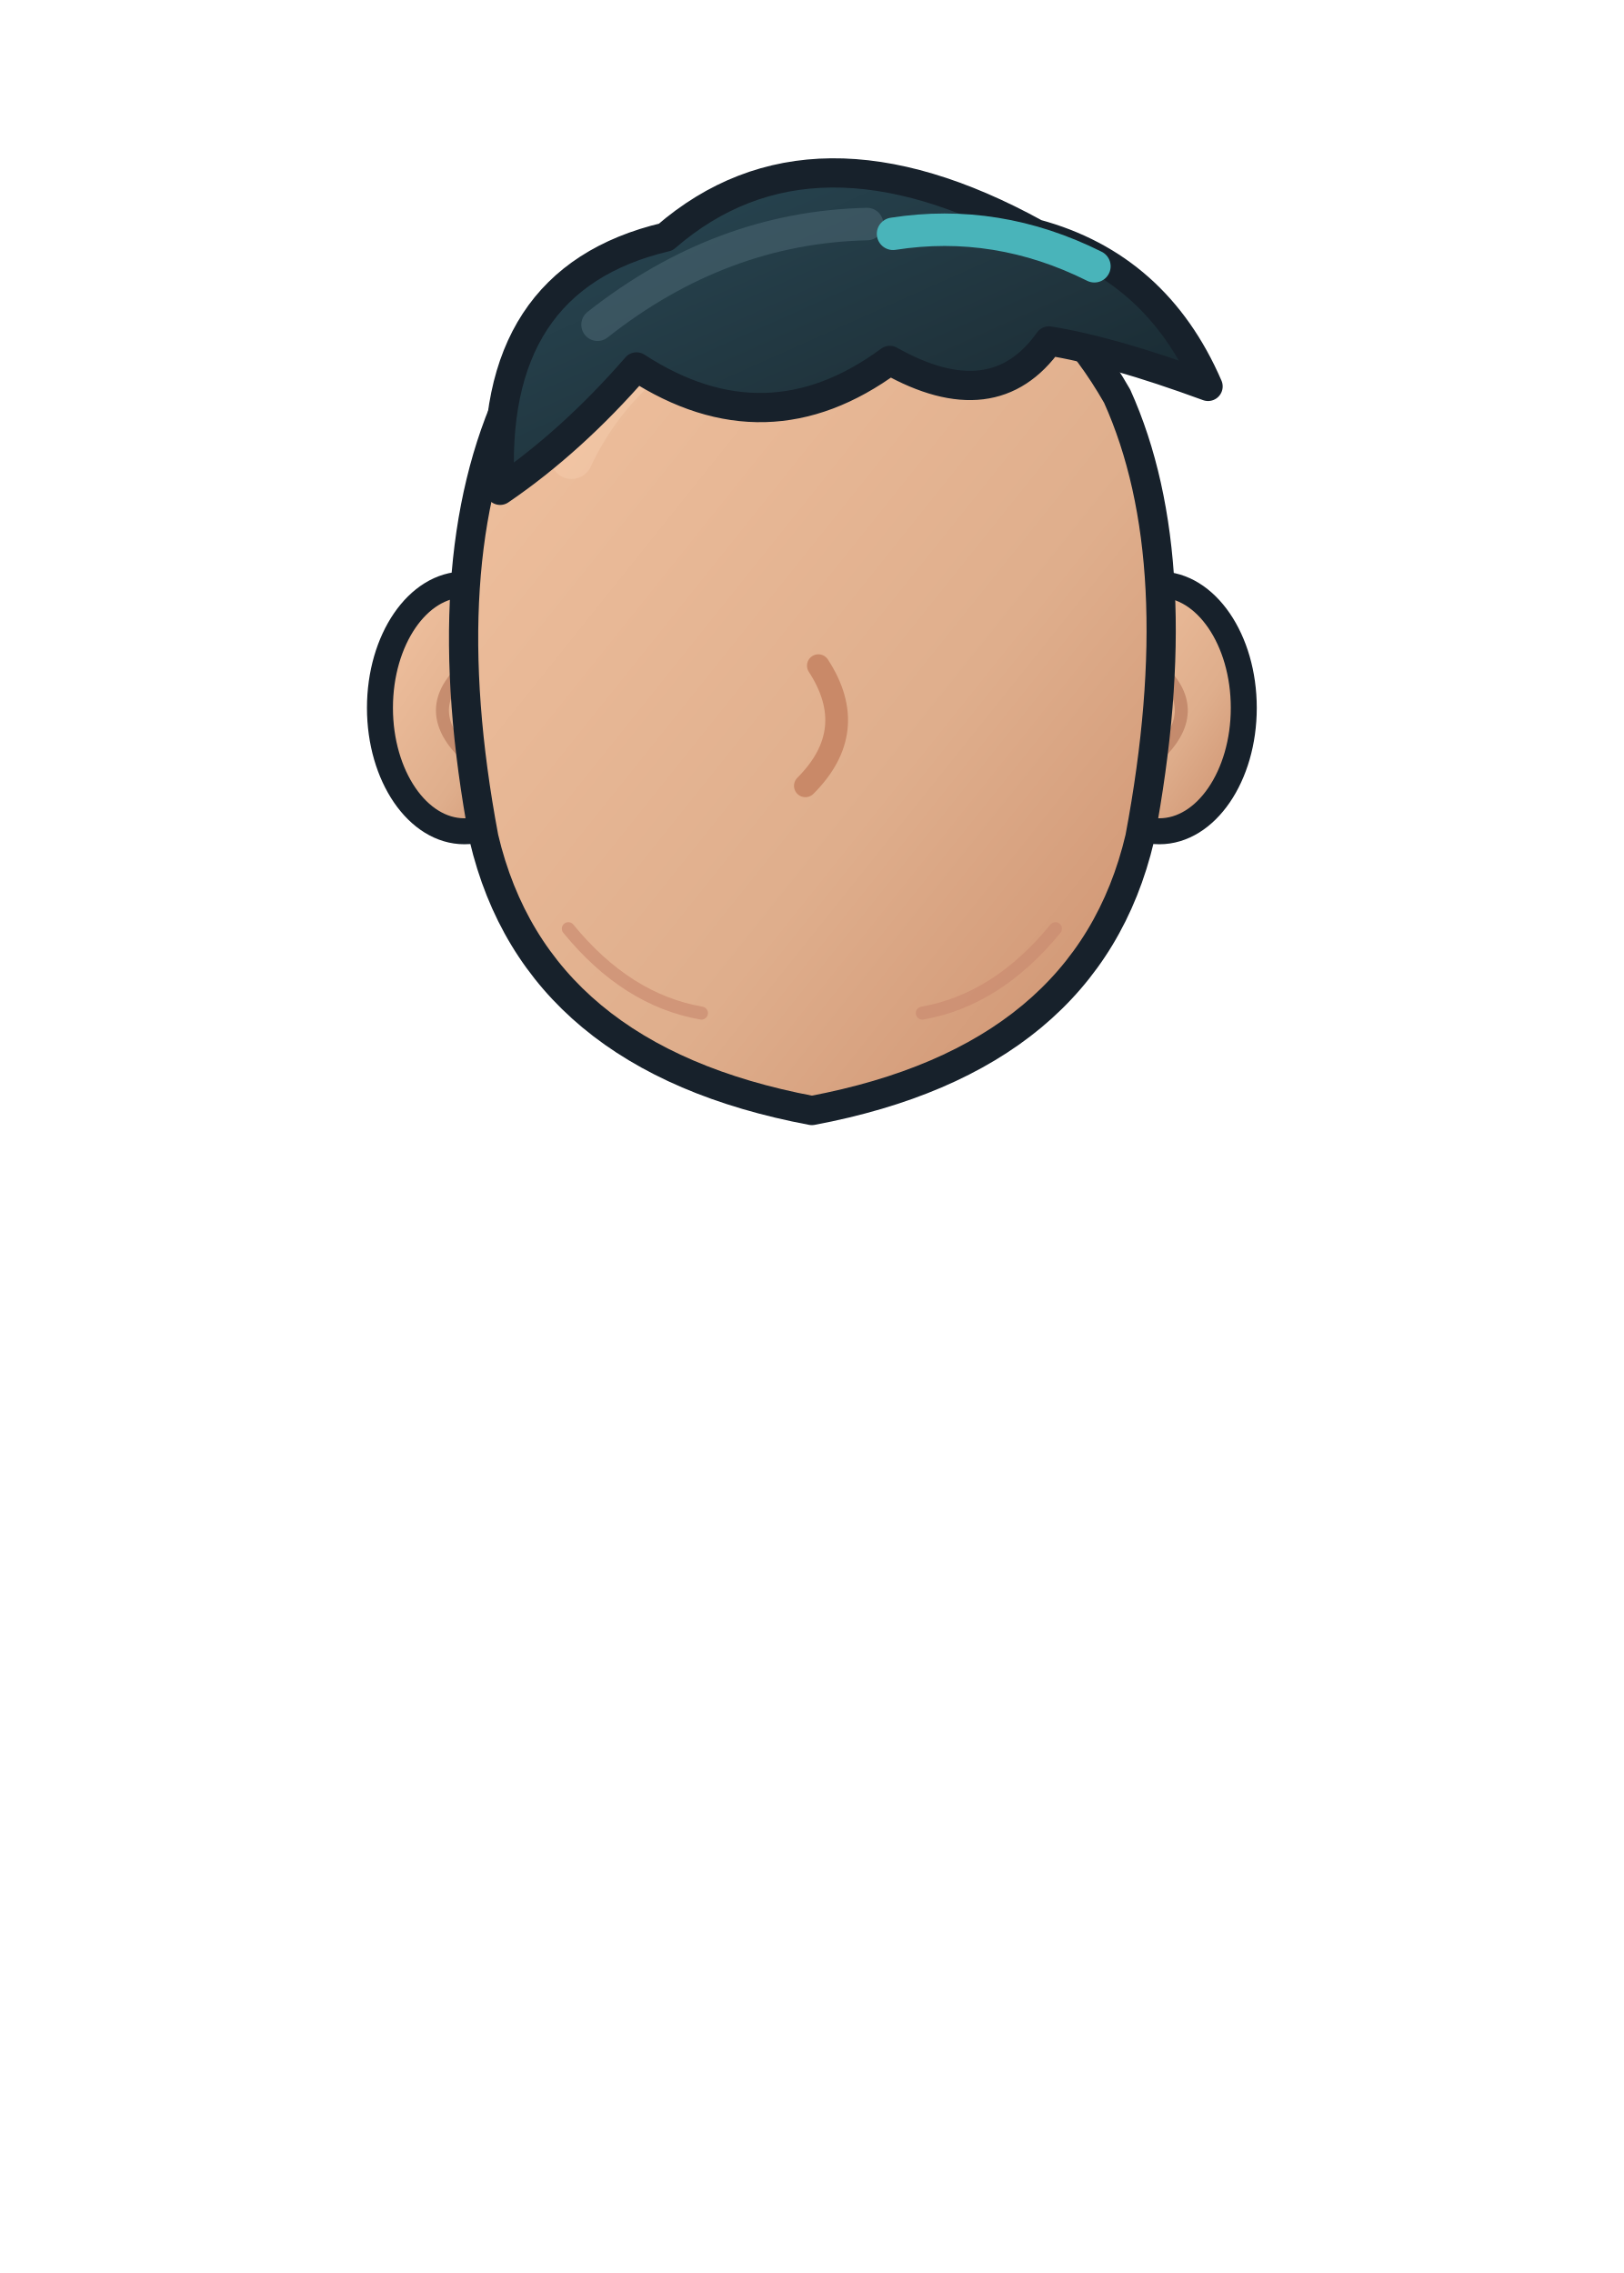
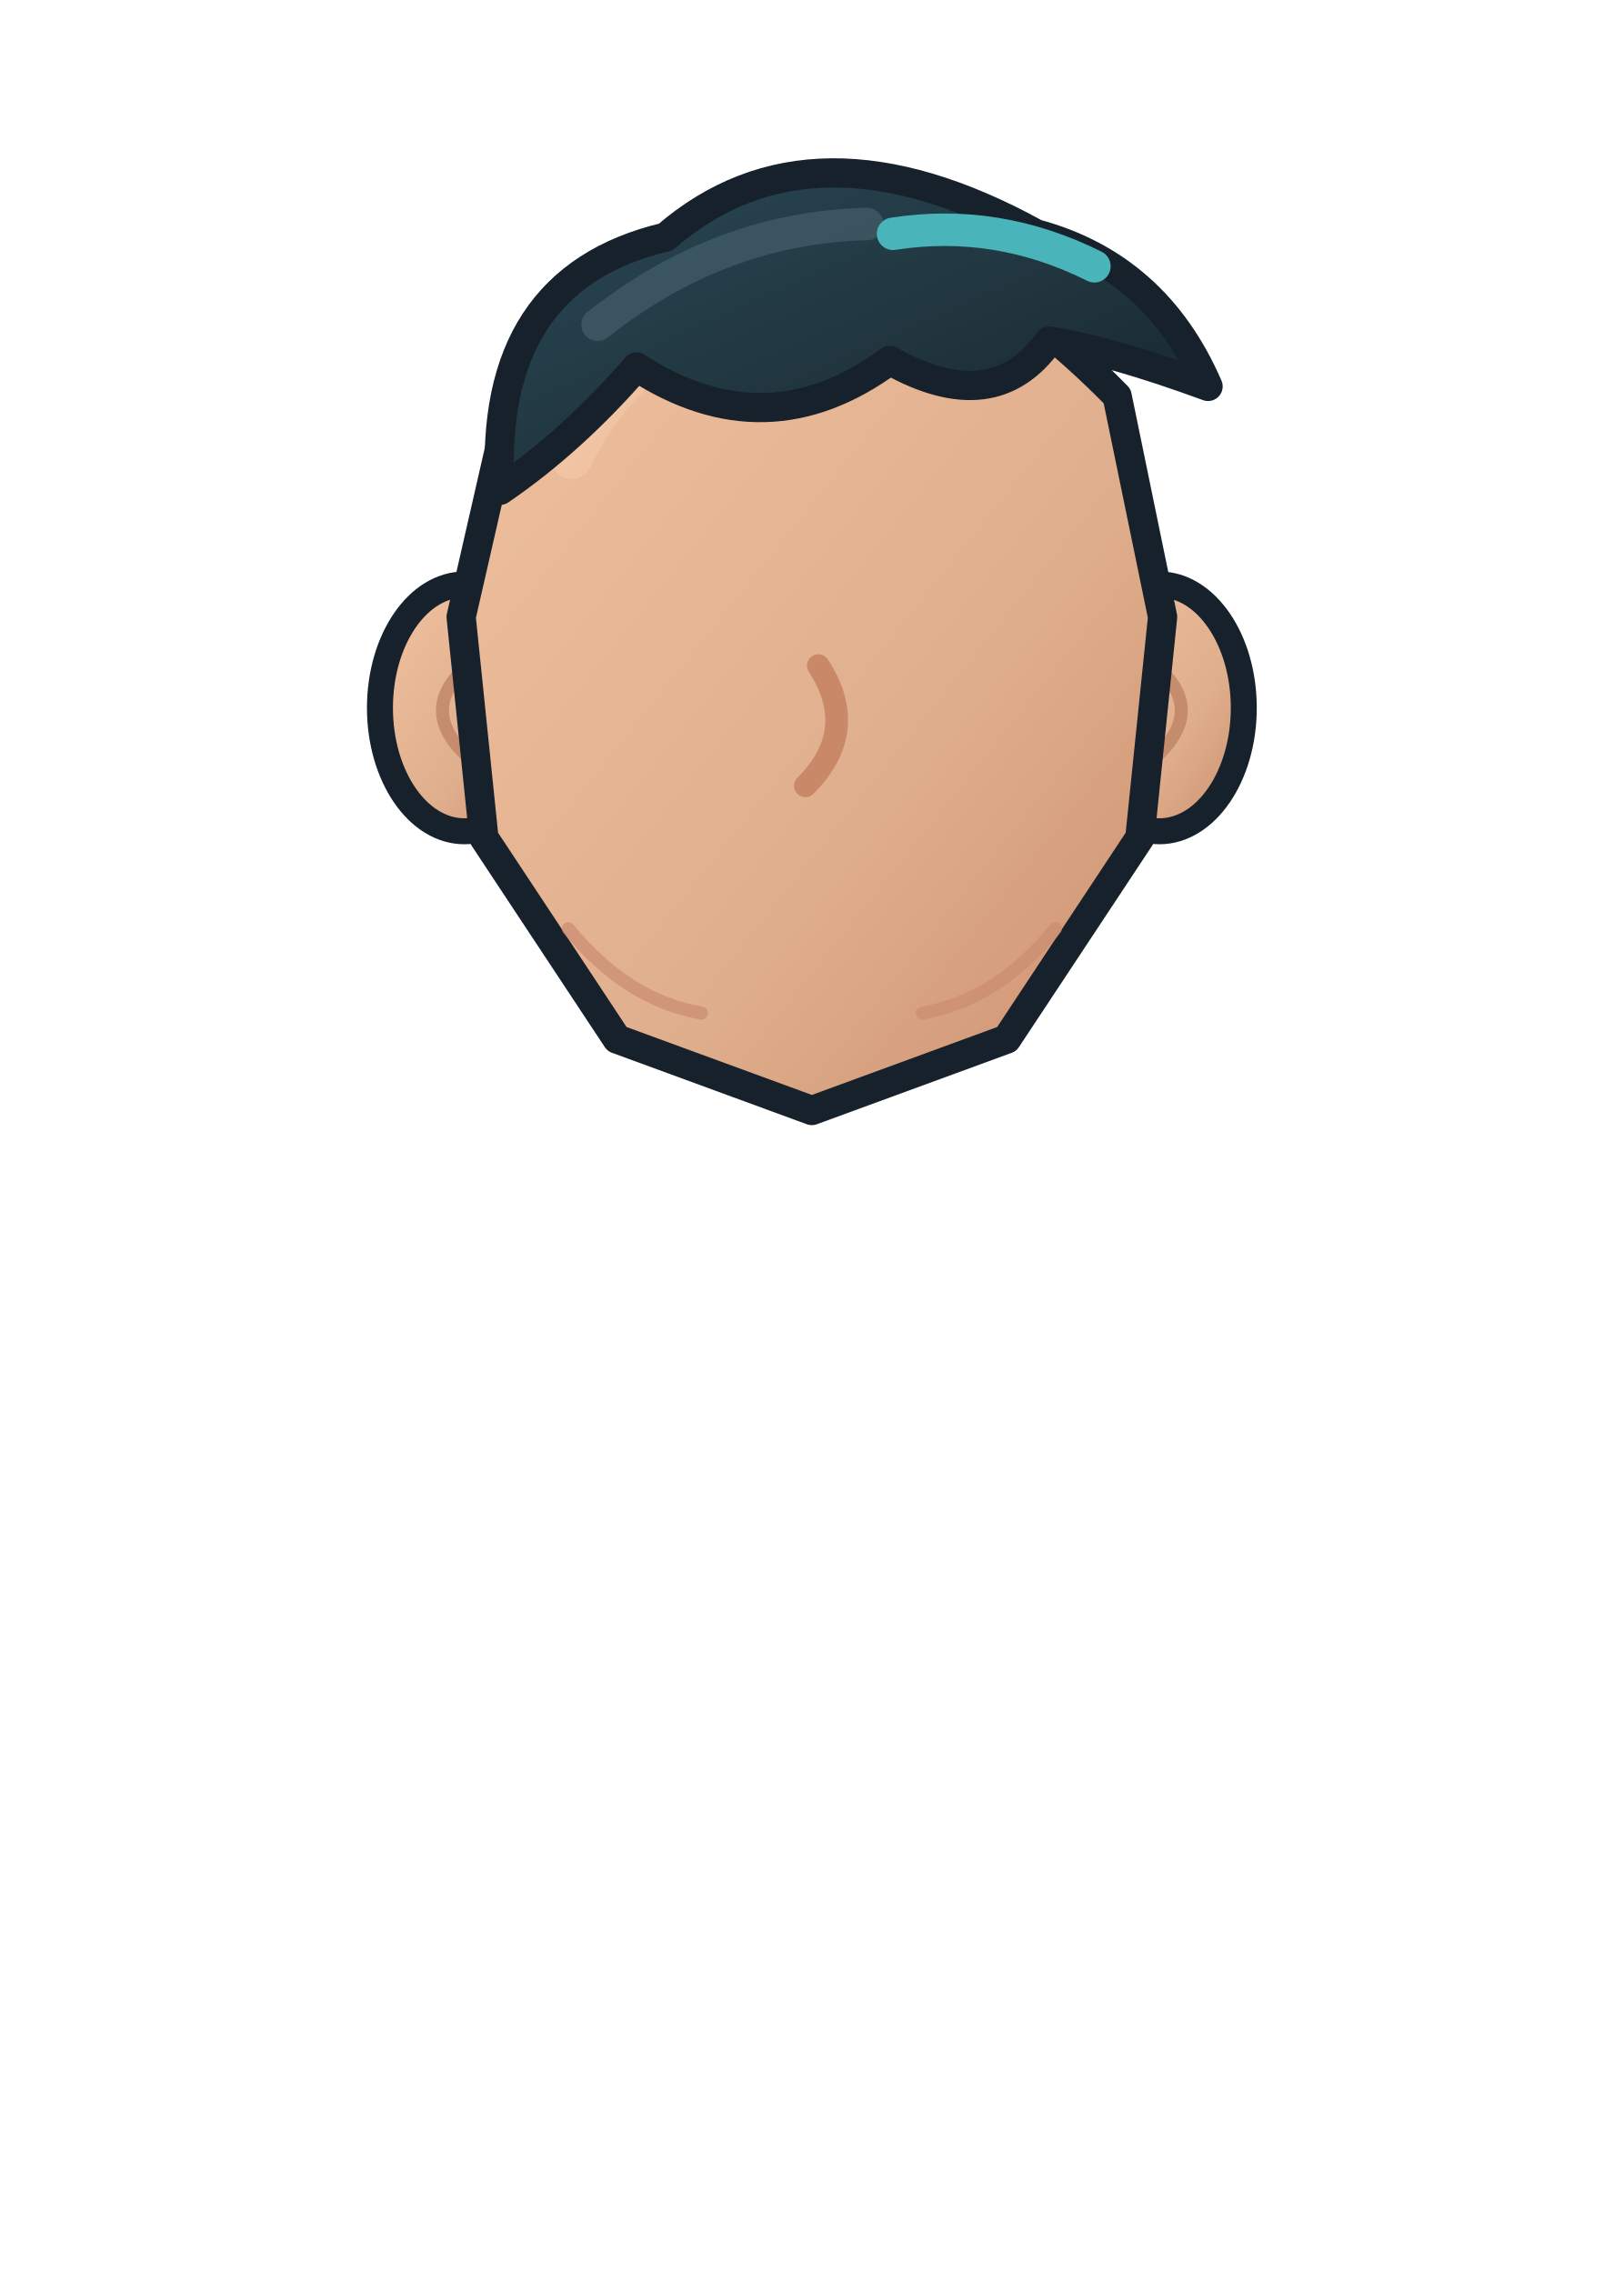
<svg xmlns="http://www.w3.org/2000/svg" viewBox="0 0 500 700" width="500" height="700">
  <defs>
    <linearGradient id="skin" x1="0" y1="0" x2="1" y2="1">
      <stop offset="0" stop-color="#F2C3A1" />
      <stop offset="0.62" stop-color="#DFAE8C" />
      <stop offset="1" stop-color="#CC8F6D" />
    </linearGradient>
    <linearGradient id="hair" x1="0" y1="0" x2="1" y2="1">
      <stop offset="0" stop-color="#294956" />
      <stop offset="0.58" stop-color="#20343D" />
      <stop offset="1" stop-color="#14252D" />
    </linearGradient>
  </defs>
  <ellipse cx="143" cy="218" rx="26" ry="38" fill="url(#skin)" stroke="#17212B" stroke-width="8" />
  <ellipse cx="357" cy="218" rx="26" ry="38" fill="url(#skin)" stroke="#17212B" stroke-width="8" />
  <path d="M143 206 Q129 219 144 233" fill="none" stroke="#B97C5F" stroke-width="4" stroke-linecap="round" opacity="0.7" />
  <path d="M357 206 Q371 219 356 233" fill="none" stroke="#B97C5F" stroke-width="4" stroke-linecap="round" opacity="0.7" />
-   <path d="M158 120 Q205 70 250 72 Q312 66 344 122 Q367 173 351 258 Q335 326 250 342 Q165 326 149 258 Q133 173 158 120 Z" fill="url(#skin)" stroke="#17212B" stroke-width="9" stroke-linejoin="round" />
+   <path d="M158 120 Q205 72 250 72 Q295 72 344 122 L358 190 L351 258 L310 320 L250 342 L190 320 L149 258 L142 190 Z" fill="url(#skin)" stroke="#17212B" stroke-width="9" stroke-linejoin="round" />
  <path d="M176 141 Q190 111 223 96" fill="none" stroke="#F7D0B2" stroke-width="13" stroke-linecap="round" opacity="0.40" />
  <path d="M252 205 Q265 225 248 242" fill="none" stroke="#C98968" stroke-width="7" stroke-linecap="round" />
  <path d="M154 151 Q150 86 205 73 Q250 34 319 72 Q356 82 372 119 Q342 108 323 105 Q306 129 274 111 Q236 139 196 113 Q176 136 154 151 Z" fill="url(#hair)" stroke="#17212B" stroke-width="9" stroke-linejoin="round" />
  <path d="M184 100 Q222 70 267 69" fill="none" stroke="#4F6C78" stroke-width="10" stroke-linecap="round" opacity="0.5" />
  <path d="M275 72 Q307 67 337 82" fill="none" stroke="#49B4BA" stroke-width="10" stroke-linecap="round" />
  <path d="M175 286 Q193 308 216 312" fill="none" stroke="#CB8B70" stroke-width="4" stroke-linecap="round" opacity="0.7" />
  <path d="M325 286 Q307 308 284 312" fill="none" stroke="#CB8B70" stroke-width="4" stroke-linecap="round" opacity="0.7" />
</svg>
